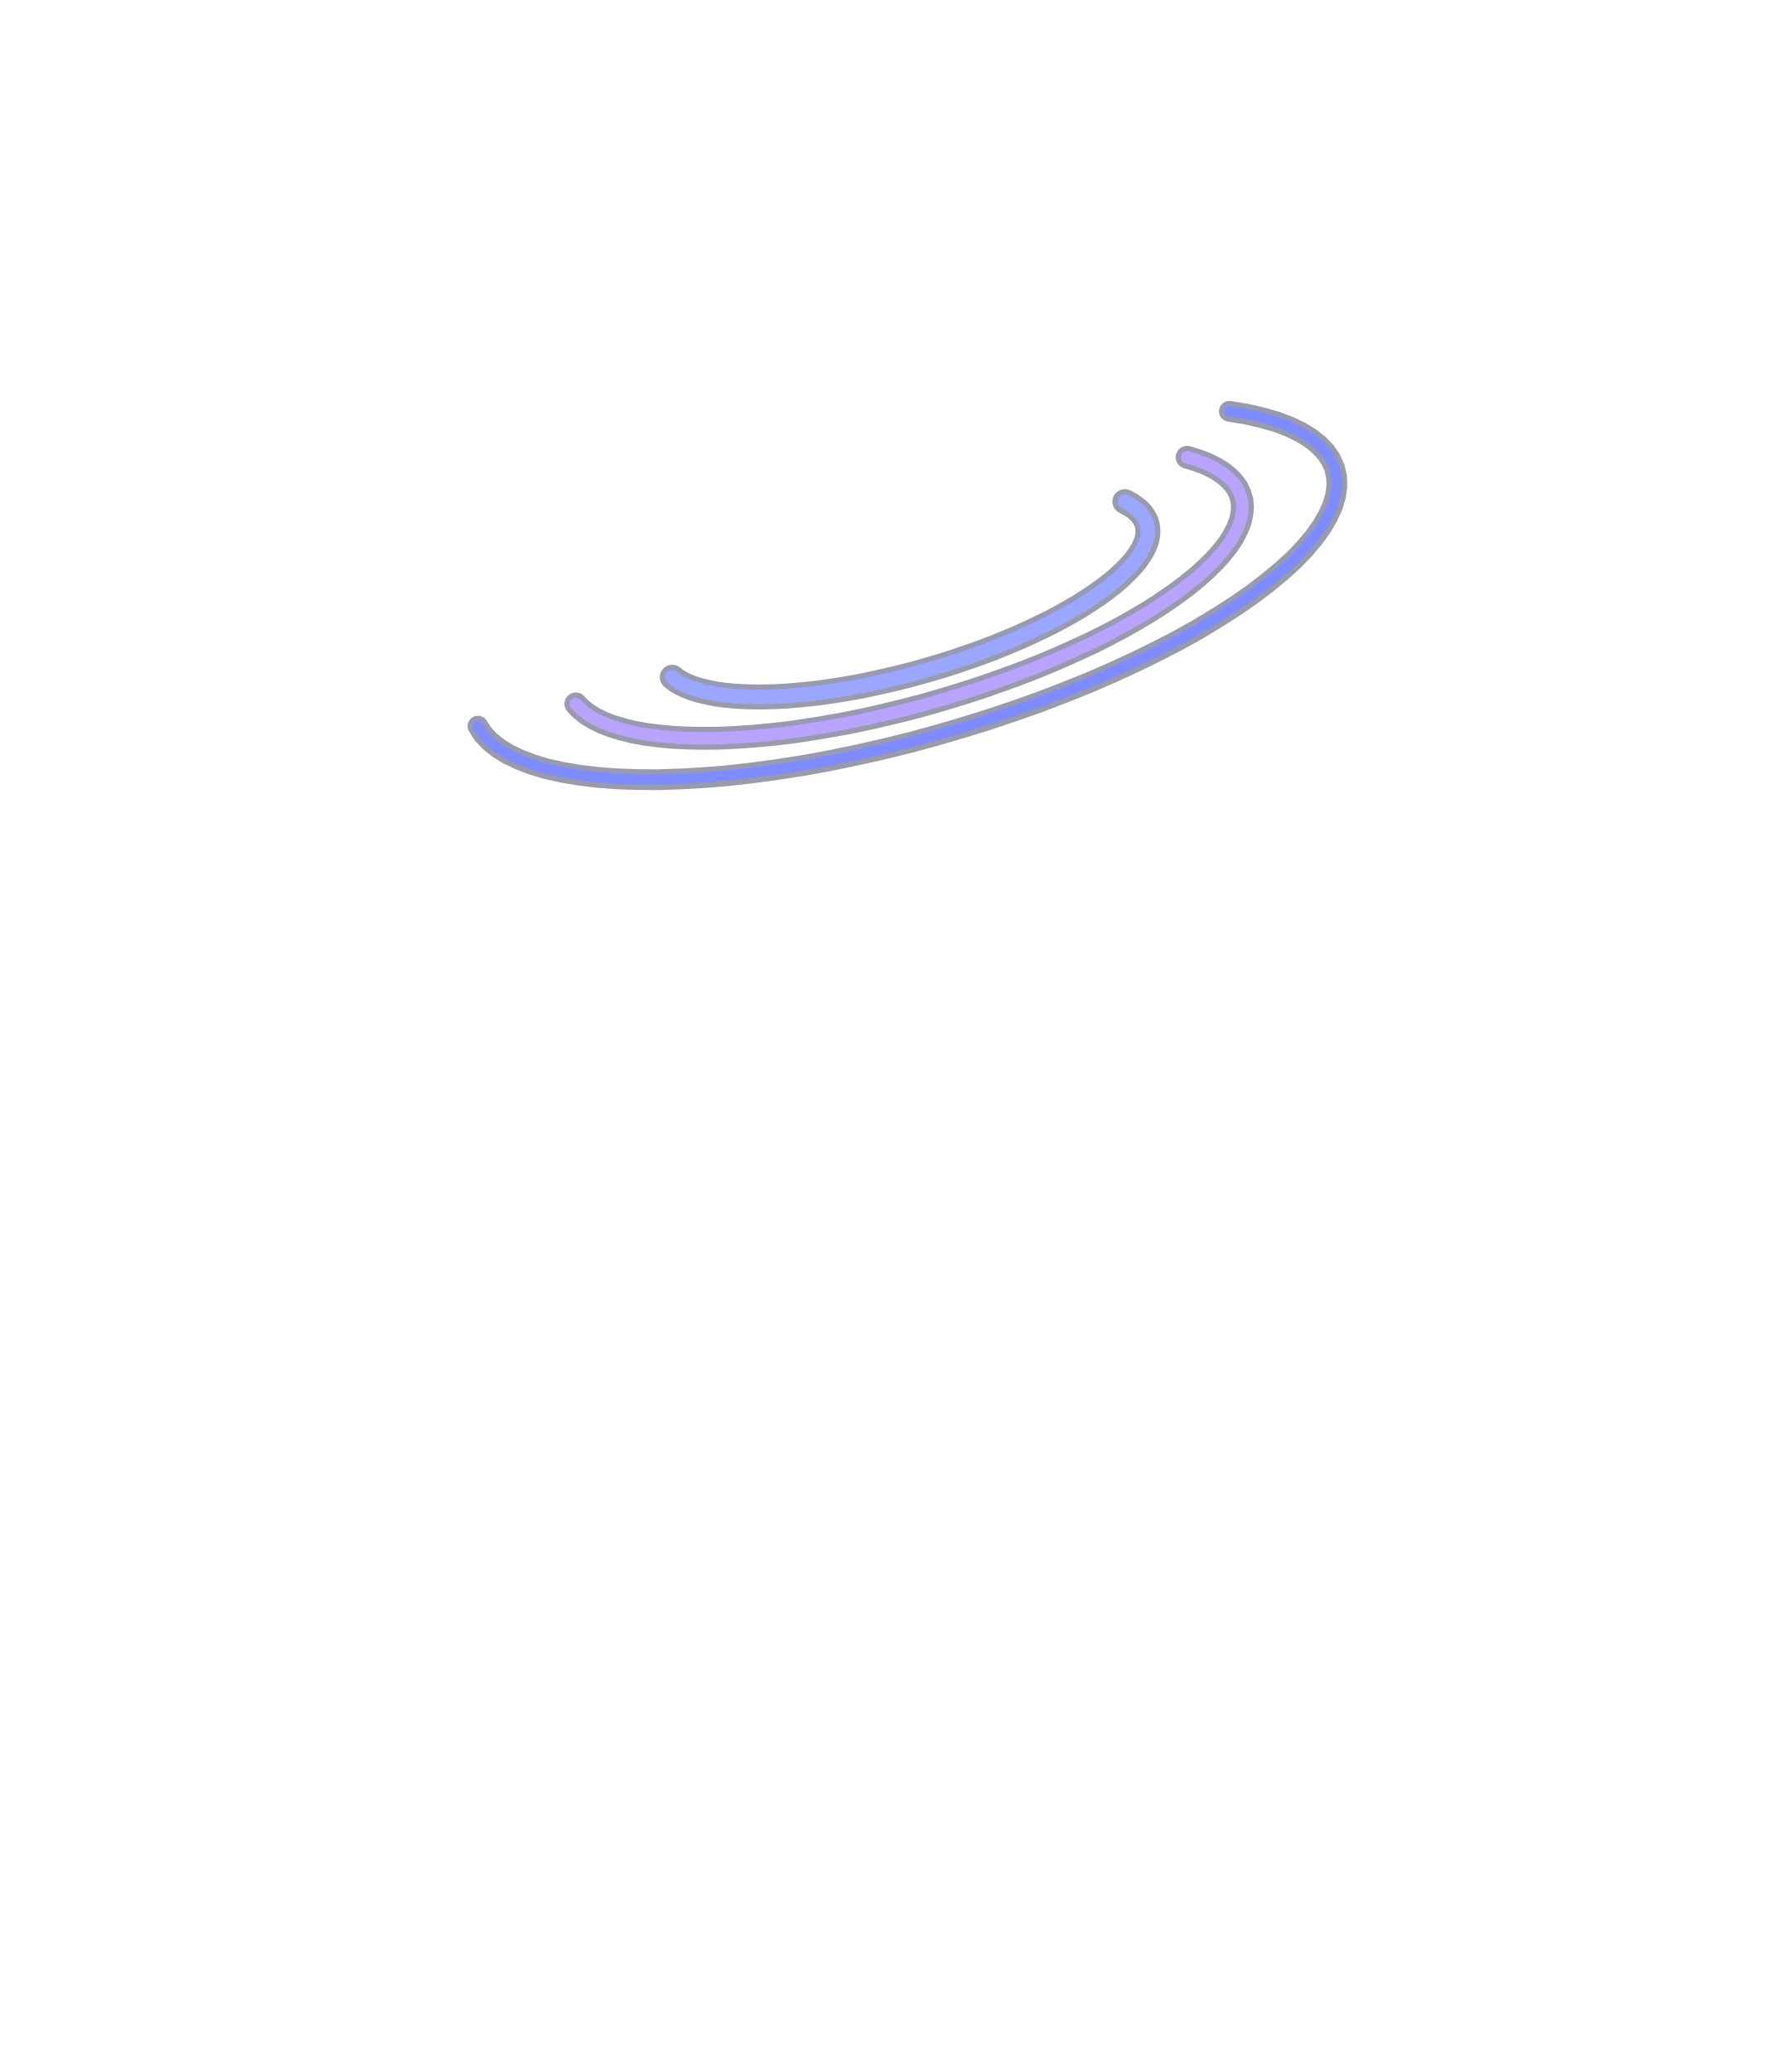
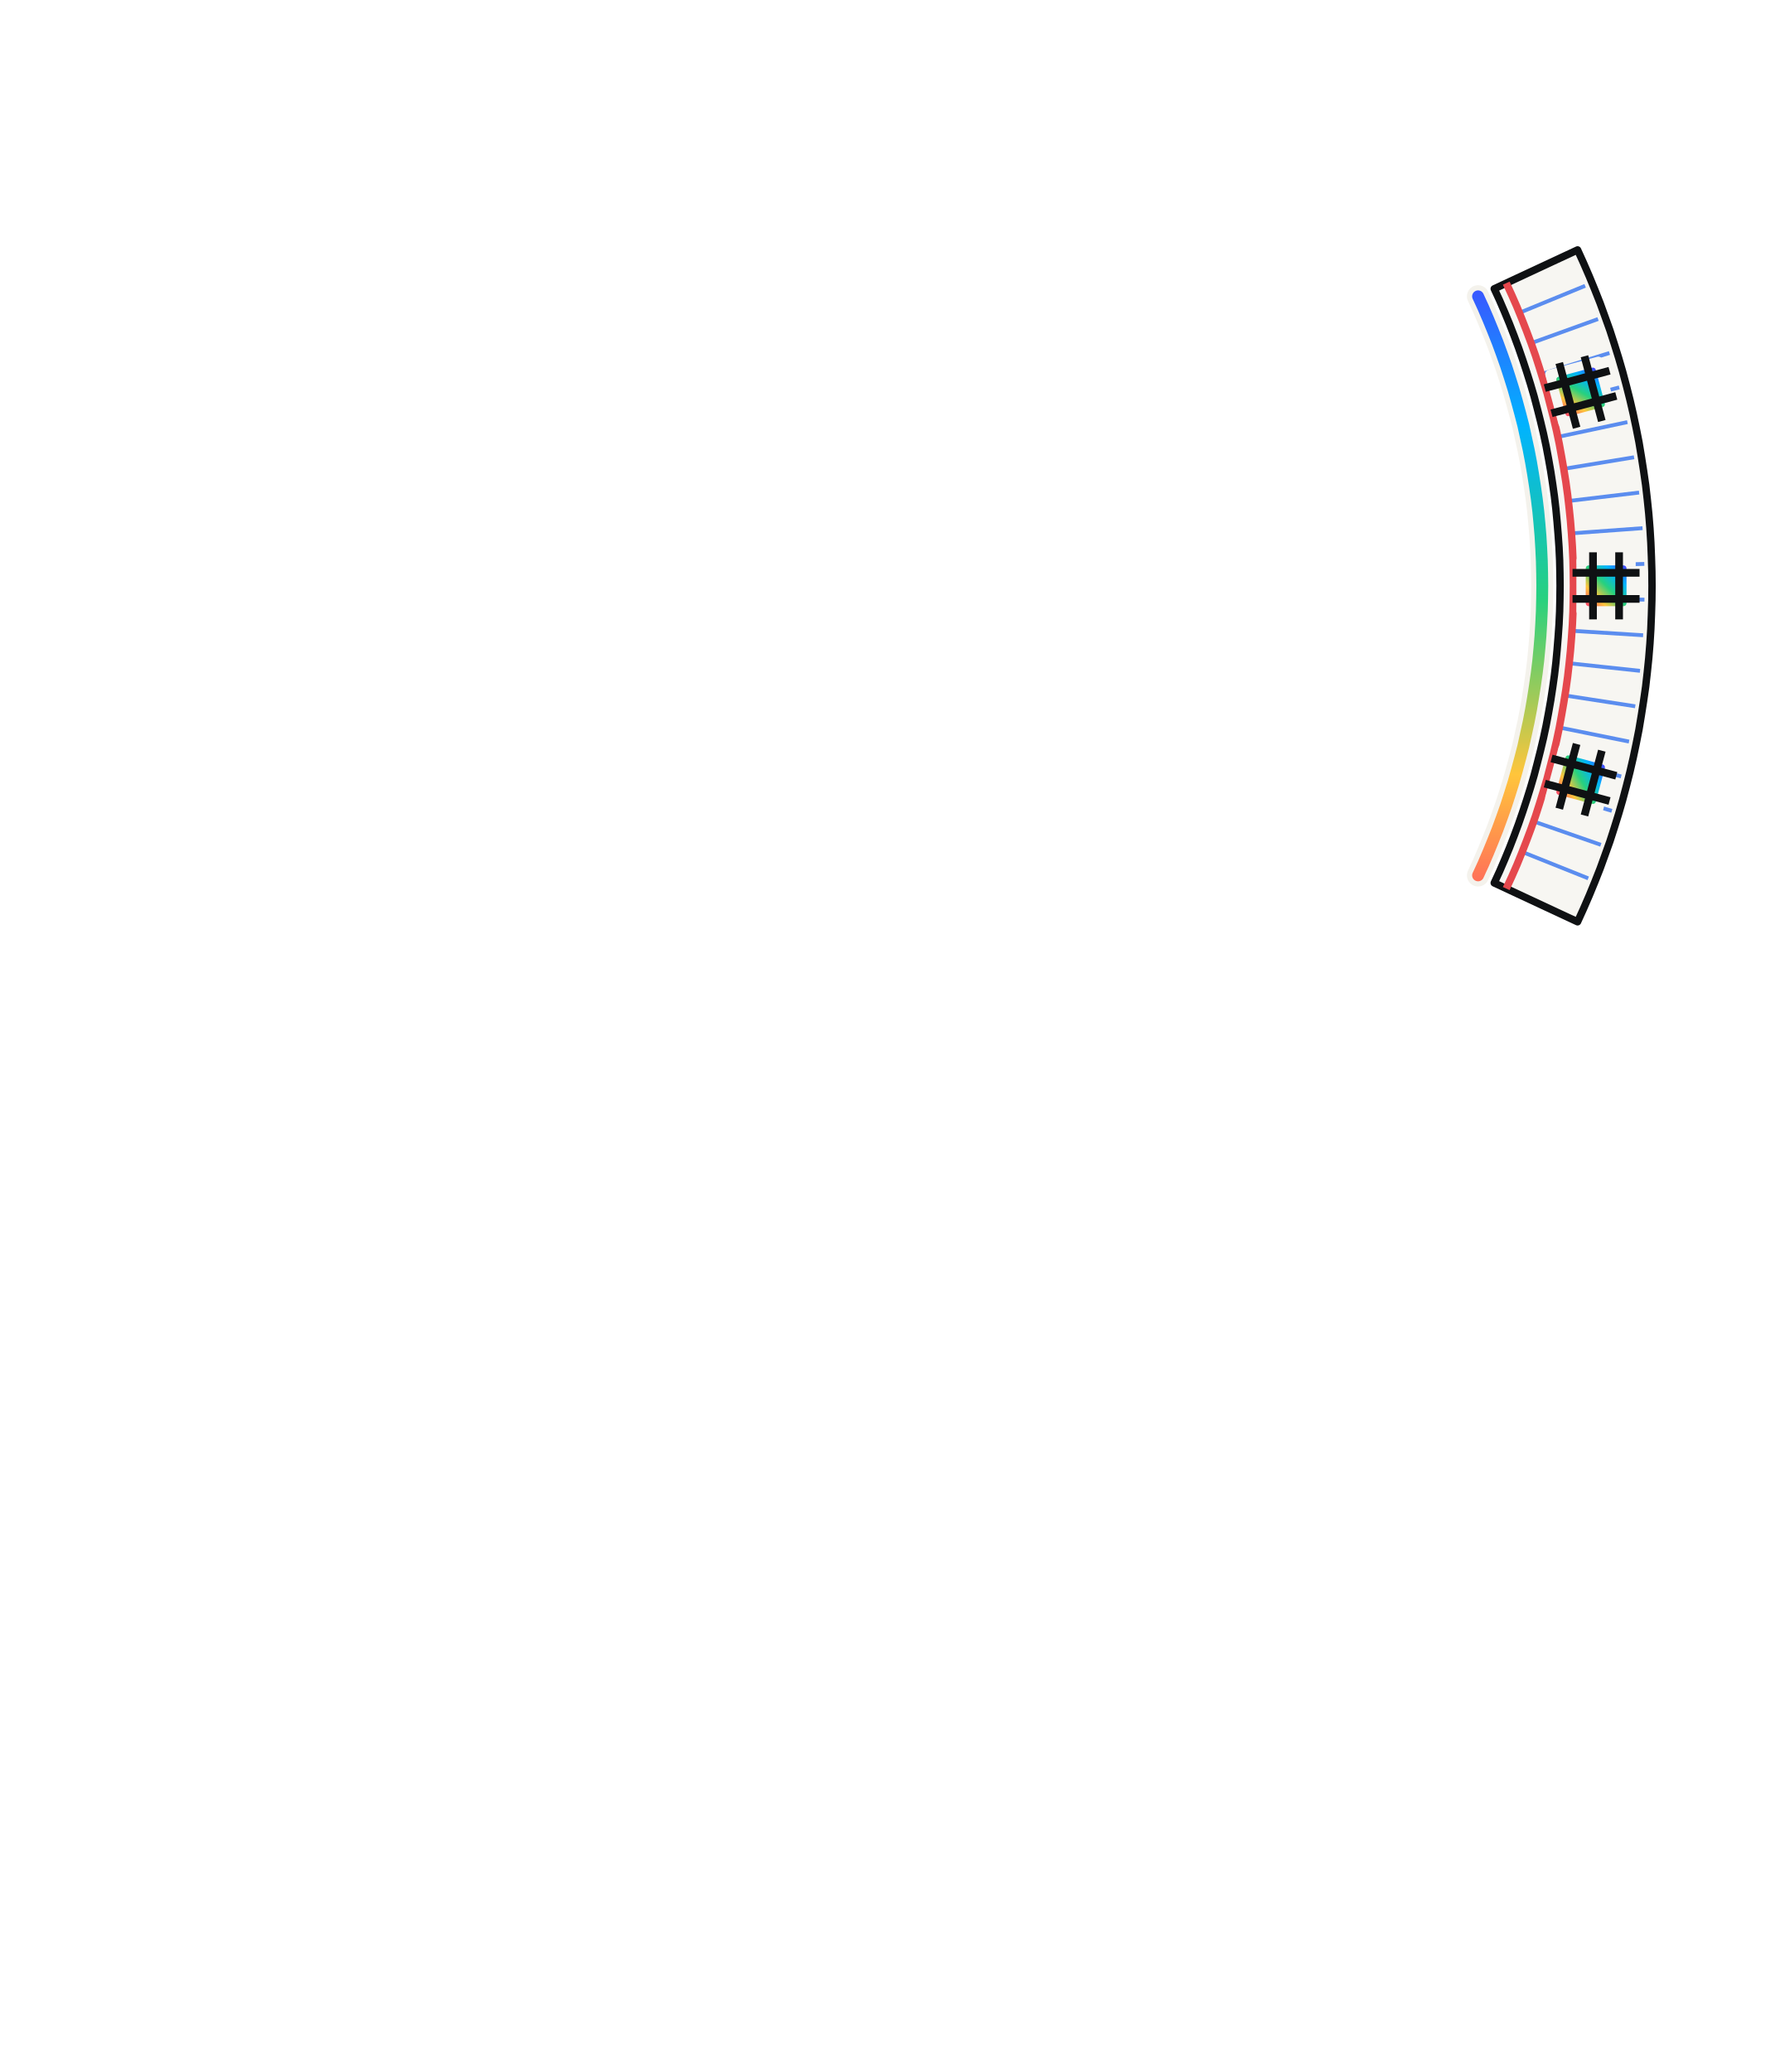
<svg xmlns="http://www.w3.org/2000/svg" viewBox="-100 0 1200 1397" width="1200" height="1397">
-   <defs />
-   <path d="M658.5 338.2L662.1 340.1L665.2 342.2L667.9 344.4L670.1 346.8L671.8 349.4L673.1 352.1L673.8 354.9L674.1 357.9L673.9 361L673.2 364.3L672 367.6L670.3 371L668.1 374.6L665.5 378.2L662.4 381.8L658.8 385.5L654.8 389.3L650.4 393.1L645.5 396.9L640.2 400.7L634.6 404.5L628.6 408.4L622.2 412.1L615.5 415.9L608.5 419.6L601.1 423.2L593.5 426.8L585.7 430.3L577.6 433.7L569.4 437L560.9 440.2L552.3 443.2L543.6 446.2L534.7 449L525.8 451.6L516.9 454.1L507.9 456.5L498.9 458.6L490 460.6L481.1 462.5L472.4 464.1L463.7 465.5L455.1 466.8L446.8 467.8L438.6 468.6L430.6 469.3L422.9 469.7L415.4 469.9L408.2 469.9L401.4 469.7L394.8 469.3L388.6 468.7L382.7 467.9L377.3 466.8L372.2 465.6L367.5 464.2L363.3 462.6L359.5 460.8L356.1 458.8L353.3 456.6" fill="none" stroke="#1b1f4a" stroke-width="16.8" stroke-linecap="round" opacity=".45" />
-   <path d="M658.5 338.2L662.1 340.1L665.2 342.2L667.9 344.4L670.1 346.8L671.8 349.4L673.1 352.1L673.8 354.9L674.1 357.9L673.9 361L673.2 364.3L672 367.6L670.3 371L668.1 374.6L665.5 378.2L662.4 381.8L658.8 385.5L654.8 389.3L650.4 393.1L645.5 396.9L640.2 400.7L634.6 404.5L628.6 408.4L622.2 412.1L615.5 415.9L608.5 419.6L601.1 423.2L593.5 426.8L585.7 430.3L577.6 433.7L569.4 437L560.9 440.2L552.3 443.2L543.6 446.2L534.7 449L525.8 451.6L516.9 454.1L507.9 456.5L498.9 458.6L490 460.6L481.1 462.5L472.4 464.1L463.7 465.5L455.1 466.8L446.8 467.8L438.6 468.6L430.6 469.3L422.9 469.7L415.4 469.9L408.2 469.9L401.4 469.7L394.8 469.3L388.6 468.7L382.7 467.9L377.3 466.8L372.2 465.6L367.5 464.2L363.3 462.6L359.5 460.8L356.1 458.8L353.3 456.6" fill="none" stroke="#9aa6ff" stroke-width="9.8" stroke-linecap="round" />
-   <path d="M700.5 308.3L707.4 310.4L713.7 312.8L719.3 315.6L724.2 318.6L728.3 321.9L731.7 325.4L734.4 329.2L736.3 333.3L737.5 337.5L737.8 342L737.4 346.7L736.3 351.6L734.3 356.6L731.6 361.8L728.2 367.1L724 372.5L719.1 378L713.5 383.5L707.2 389.2L700.2 394.9L692.6 400.5L684.4 406.2L675.6 411.9L666.2 417.5L656.3 423.1L645.9 428.6L635 434L623.7 439.2L612 444.4L600 449.4L587.7 454.2L575.1 458.8L562.3 463.3L549.3 467.5L536.2 471.5L523 475.3L509.8 478.8L496.5 482L483.3 485L470.2 487.7L457.2 490L444.4 492.1L431.9 493.9L419.6 495.3L407.5 496.4L395.9 497.2L384.6 497.7L373.8 497.8L363.4 497.6L353.5 497.1L344.1 496.2L335.3 495.1L327.1 493.6L319.5 491.7L312.6 489.6L306.3 487.2L300.7 484.4L295.8 481.4L291.7 478.1L288.3 474.6" fill="none" stroke="#1b1f4a" stroke-width="15.4" stroke-linecap="round" opacity=".45" />
-   <path d="M700.5 308.3L707.4 310.4L713.7 312.8L719.3 315.6L724.2 318.6L728.3 321.9L731.7 325.4L734.4 329.2L736.3 333.3L737.5 337.5L737.8 342L737.4 346.7L736.3 351.6L734.3 356.6L731.6 361.8L728.2 367.1L724 372.5L719.1 378L713.5 383.5L707.2 389.2L700.2 394.9L692.6 400.5L684.4 406.2L675.6 411.9L666.2 417.5L656.3 423.1L645.9 428.6L635 434L623.7 439.2L612 444.4L600 449.4L587.7 454.2L575.1 458.8L562.3 463.3L549.3 467.5L536.2 471.5L523 475.3L509.8 478.8L496.5 482L483.3 485L470.2 487.7L457.2 490L444.4 492.1L431.9 493.9L419.6 495.3L407.5 496.4L395.9 497.2L384.6 497.7L373.8 497.8L363.4 497.6L353.5 497.1L344.1 496.2L335.3 495.1L327.1 493.6L319.5 491.7L312.6 489.6L306.3 487.2L300.7 484.4L295.8 481.4L291.7 478.1L288.3 474.6" fill="none" stroke="#b8a4ff" stroke-width="8.4" stroke-linecap="round" />
-   <path d="M729 277.3L740.4 279.2L751 281.6L760.7 284.4L769.4 287.7L777.1 291.4L783.8 295.5L789.4 300L794 304.8L797.5 310.1L800 315.7L801.3 321.6L801.5 327.8L800.6 334.3L798.6 341L795.5 347.9L791.3 355.1L786.1 362.4L779.8 369.9L772.5 377.5L764.1 385.1L754.8 392.8L744.6 400.6L733.5 408.3L721.5 416L708.8 423.7L695.3 431.3L681 438.7L666.1 446L650.7 453.1L634.7 460.1L618.2 466.7L601.3 473.2L584.1 479.3L566.5 485.2L548.8 490.7L530.9 495.9L513 500.8L495 505.2L477.1 509.2L459.3 512.9L441.7 516.1L424.3 518.8L407.3 521.1L390.7 523L374.5 524.3L358.9 525.2L343.8 525.7L329.4 525.6L315.6 525.1L302.6 524.1L290.3 522.6L279 520.7L268.4 518.3L258.8 515.4L250.2 512.1L242.5 508.4L235.9 504.3L230.3 499.8L225.7 494.9L222.3 489.6" fill="none" stroke="#1b1f4a" stroke-width="14.0" stroke-linecap="round" opacity=".45" />
-   <path d="M729 277.3L740.4 279.2L751 281.6L760.7 284.4L769.4 287.7L777.1 291.4L783.8 295.5L789.4 300L794 304.8L797.5 310.1L800 315.7L801.3 321.6L801.5 327.8L800.6 334.3L798.6 341L795.5 347.9L791.3 355.1L786.1 362.4L779.8 369.9L772.5 377.5L764.1 385.1L754.8 392.8L744.6 400.6L733.5 408.3L721.5 416L708.8 423.7L695.3 431.3L681 438.7L666.1 446L650.7 453.1L634.7 460.1L618.2 466.7L601.3 473.2L584.1 479.3L566.5 485.2L548.8 490.7L530.9 495.9L513 500.8L495 505.2L477.1 509.2L459.3 512.9L441.7 516.1L424.3 518.8L407.3 521.1L390.7 523L374.5 524.3L358.9 525.2L343.8 525.7L329.4 525.6L315.6 525.1L302.6 524.1L290.3 522.6L279 520.7L268.4 518.3L258.8 515.4L250.2 512.1L242.5 508.4L235.9 504.3L230.3 499.8L225.7 494.9L222.3 489.6" fill="none" stroke="#7f8cff" stroke-width="7.0" stroke-linecap="round" />
+   <defs>
+     <clipPath id="fxok">
+       <rect x="-66" y="148" width="1132" height="507" />
+     </clipPath>
+   </defs>
+   <g clip-path="url(#fxok)">
+     <defs>
+       <linearGradient id="x9core" gradientUnits="userSpaceOnUse" x1="0" y1="168" x2="0" y2="640">
+         <stop offset="0.00" stop-color="#4b3bff" />
+         <stop offset="0.25" stop-color="#00b3ff" />
+         <stop offset="0.50" stop-color="#27d17e" />
+         <stop offset="0.75" stop-color="#ffc53b" />
+         <stop offset="1.00" stop-color="#ff3b6b" />
+       </linearGradient>
+     </defs>
+     <path d="M896.7 199.8L900.2 207.4L903.5 215.1L906.7 222.9L909.8 230.7L912.7 238.6L915.5 246.5L918.1 254.5L920.6 262.5L922.9 270.6L925.1 278.7L927.2 286.8L929.0 295.0L930.8 303.2L932.4 311.5L933.8 319.7L935.1 328.0L936.3 336.4L937.3 344.7L938.1 353.1L938.8 361.4L939.3 369.8L939.7 378.2L939.9 386.6L940.0 395.0L939.9 403.4L939.7 411.8L939.3 420.2L938.8 428.6L938.1 436.9L937.3 445.3L936.3 453.6L935.1 462.0L933.8 470.3L932.4 478.5L930.8 486.8L929.0 495.0L927.2 503.2L925.1 511.3L922.9 519.4L920.6 527.5L918.1 535.5L915.5 543.5L912.7 551.4L909.8 559.3L906.7 567.1L903.5 574.9L900.2 582.6L896.7 590.2" fill="none" stroke="#f4f2ec" stroke-width="15" stroke-linecap="round" />
+     <path d="M896.7 199.8L900.2 207.4L903.5 215.1L906.7 222.9L909.8 230.7L912.7 238.6L915.5 246.5L918.1 254.5L920.6 262.5L922.9 270.6L925.1 278.7L927.2 286.8L929.0 295.0L930.8 303.2L932.4 311.5L933.8 319.7L935.1 328.0L936.3 336.4L937.3 344.7L938.1 353.1L938.8 361.4L939.3 369.8L939.7 378.2L939.9 386.6L940.0 395.0L939.9 403.4L939.7 411.8L939.3 420.2L938.8 428.6L938.1 436.9L937.3 445.3L936.3 453.6L935.1 462.0L933.8 470.3L932.4 478.5L930.8 486.8L929.0 495.0L927.2 503.2L925.1 511.3L922.9 519.4L920.6 527.5L918.1 535.5L915.5 543.5L912.7 551.4L909.8 559.3L906.7 567.1L903.5 574.9L900.2 582.6L896.7 590.2" fill="none" stroke="url(#x9core)" stroke-width="8" stroke-linecap="round" />
+     <path d="M963.8 168.5L967.8 177.3L971.7 186.3L975.4 195.3L979.0 204.4L982.3 213.5L985.6 222.7L988.6 232.0L991.5 241.3L994.2 250.6L996.7 260.0L999.1 269.5L1001.3 279.0L1003.3 288.5L1005.2 298.1L1006.8 307.7L1008.3 317.3L1009.7 327.0L1010.8 336.6L1011.8 346.3L1012.6 356.1L1013.2 365.8L1013.6 375.5L1013.9 385.3L1014.0 395.0L1013.9 404.7L1013.6 414.5L1013.2 424.2L1012.6 433.9L1011.8 443.7L1010.8 453.4L1009.7 463.0L1008.3 472.7L1006.8 482.3L1005.2 491.9L1003.3 501.5L1001.3 511.0L999.1 520.5L996.7 530.0L994.2 539.4L991.5 548.7L988.6 558.0L985.6 567.3L982.3 576.5L979.0 585.6L975.4 594.7L971.7 603.7L967.8 612.7L963.8 621.5L907.6 595.3L911.2 587.5L914.6 579.6L917.9 571.6L921.0 563.6L924.0 555.5L926.8 547.4L929.5 539.2L932.1 530.9L934.5 522.7L936.7 514.3L938.8 506.0L940.8 497.6L942.6 489.2L944.2 480.7L945.7 472.2L947.0 463.7L948.2 455.2L949.2 446.6L950.0 438.0L950.7 429.4L951.3 420.8L951.7 412.2L951.9 403.6L952.0 395.0L951.9 386.4L951.7 377.8L951.3 369.2L950.7 360.6L950.0 352.0L949.2 343.4L948.2 334.8L947.0 326.3L945.7 317.8L944.2 309.3L942.6 300.8L940.8 292.4L938.8 284.0L936.7 275.7L934.5 267.3L932.1 259.1L929.5 250.8L926.8 242.6L924.0 234.5L921.0 226.4L917.9 218.4L914.6 210.4L911.2 202.5L907.6 194.7Z" fill="#f7f6f2" stroke="#0f1113" stroke-width="5" stroke-linejoin="round" />
+     <path d="M924.6 210.9L968.9 192.7 M932.4 231.4L977.6 215.1 M939.4 252.2L985.3 238.0 M945.4 273.3L991.9 261.2 M950.4 294.6L997.4 284.6 M954.5 316.1L1001.9 308.3 M957.6 337.8L1005.3 332.1 M959.7 359.6L1007.6 356.1 M960.8 381.5L1008.8 380.2 M960.9 403.4L1008.9 404.3 M960.0 425.3L1008.0 428.3 M958.2 447.2L1005.9 452.3 M955.3 468.9L1002.7 476.2 M951.5 490.5L998.5 500.0 M946.7 511.8L993.2 523.5 M940.9 533.0L986.9 546.7 M934.1 553.8L979.5 569.6 M926.5 574.4L971.0 592.2" stroke="#5b8def" stroke-width="2.6" />
+     <path d="M915.7 190.9L919.4 198.9L922.9 206.9L926.2 215.0L929.4 223.2L932.5 231.5L935.4 239.7L938.1 248.1L940.7 256.5L943.2 264.9L945.4 273.4L947.6 281.9L949.6 290.5L951.4 299.0L953.0 307.7L954.5 316.3L955.9 325.0L957.1 333.7L958.1 342.4L959.0 351.2L959.7 359.9L960.3 368.7L960.7 377.4L960.9 386.2L961.0 395.0L960.9 403.8L960.7 412.6L960.3 421.3L959.7 430.1L959.0 438.8L958.1 447.6L957.1 456.3L955.9 465.0L954.5 473.7L953.0 482.3L951.4 491.0L949.6 499.5L947.6 508.1L945.4 516.6L943.2 525.1L940.7 533.5L938.1 541.9L935.4 550.3L932.5 558.5L929.4 566.8L926.2 575.0L922.9 583.1L919.4 591.1L915.7 599.1" fill="none" stroke="#e5484d" stroke-width="5" />
+     <defs>
+       <linearGradient id="x12core" x1="0" y1="0" x2="1" y2="1">
+         <stop offset="0.00" stop-color="#4b3bff" />
+         <stop offset="0.25" stop-color="#00b3ff" />
+         <stop offset="0.50" stop-color="#27d17e" />
+         <stop offset="0.75" stop-color="#ffc53b" />
+         <stop offset="1.00" stop-color="#ff3b6b" />
+       </linearGradient>
+     </defs>
+     <g transform="translate(965.8 264.3) rotate(75)">
+       <rect x="-20.0" y="-20.0" width="40.0" height="40.0" rx="3" fill="#f7f6f2" />
+       <rect x="-13.8" y="-13.8" width="27.5" height="27.5" rx="2" fill="url(#x12core)" />
+       <path d="M-8.8 -20.0V20.0 M-20.0 -8.8H20.0 M8.8 -20.0V20.0 M-20.0 8.8H20.0" stroke="#0f1113" stroke-width="5.2" stroke-linecap="square" fill="none" />
+     </g>
+     <g transform="translate(983.0 395.0) rotate(90)">
+       <rect x="-20.0" y="-20.0" width="40.0" height="40.0" rx="3" fill="#f7f6f2" />
+       <rect x="-13.8" y="-13.8" width="27.5" height="27.5" rx="2" fill="url(#x12core)" />
+       <path d="M-8.8 -20.0V20.0 M-20.0 -8.8H20.0 M8.8 -20.0V20.0 M-20.0 8.8H20.0" stroke="#0f1113" stroke-width="5.2" stroke-linecap="square" fill="none" />
+     </g>
+     <g transform="translate(965.8 525.7) rotate(105)">
+       <rect x="-20.0" y="-20.0" width="40.0" height="40.0" rx="3" fill="#f7f6f2" />
+       <rect x="-13.8" y="-13.8" width="27.5" height="27.5" rx="2" fill="url(#x12core)" />
+       <path d="M-8.8 -20.0V20.0 M-20.0 -8.8H20.0 M8.8 -20.0V20.0 M-20.0 8.8H20.0" stroke="#0f1113" stroke-width="5.2" stroke-linecap="square" fill="none" />
+     </g>
+   </g>
</svg>
